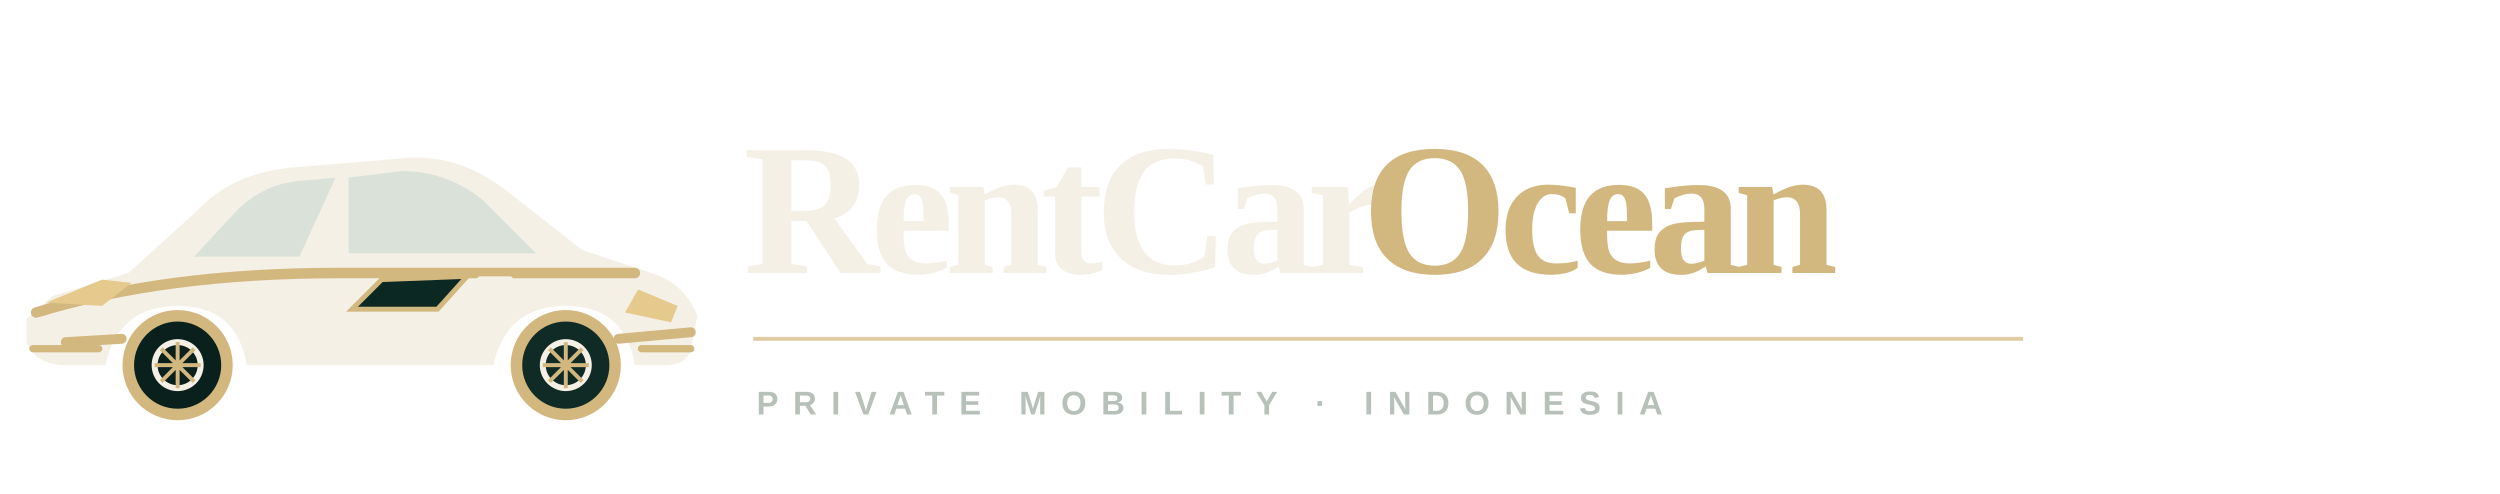
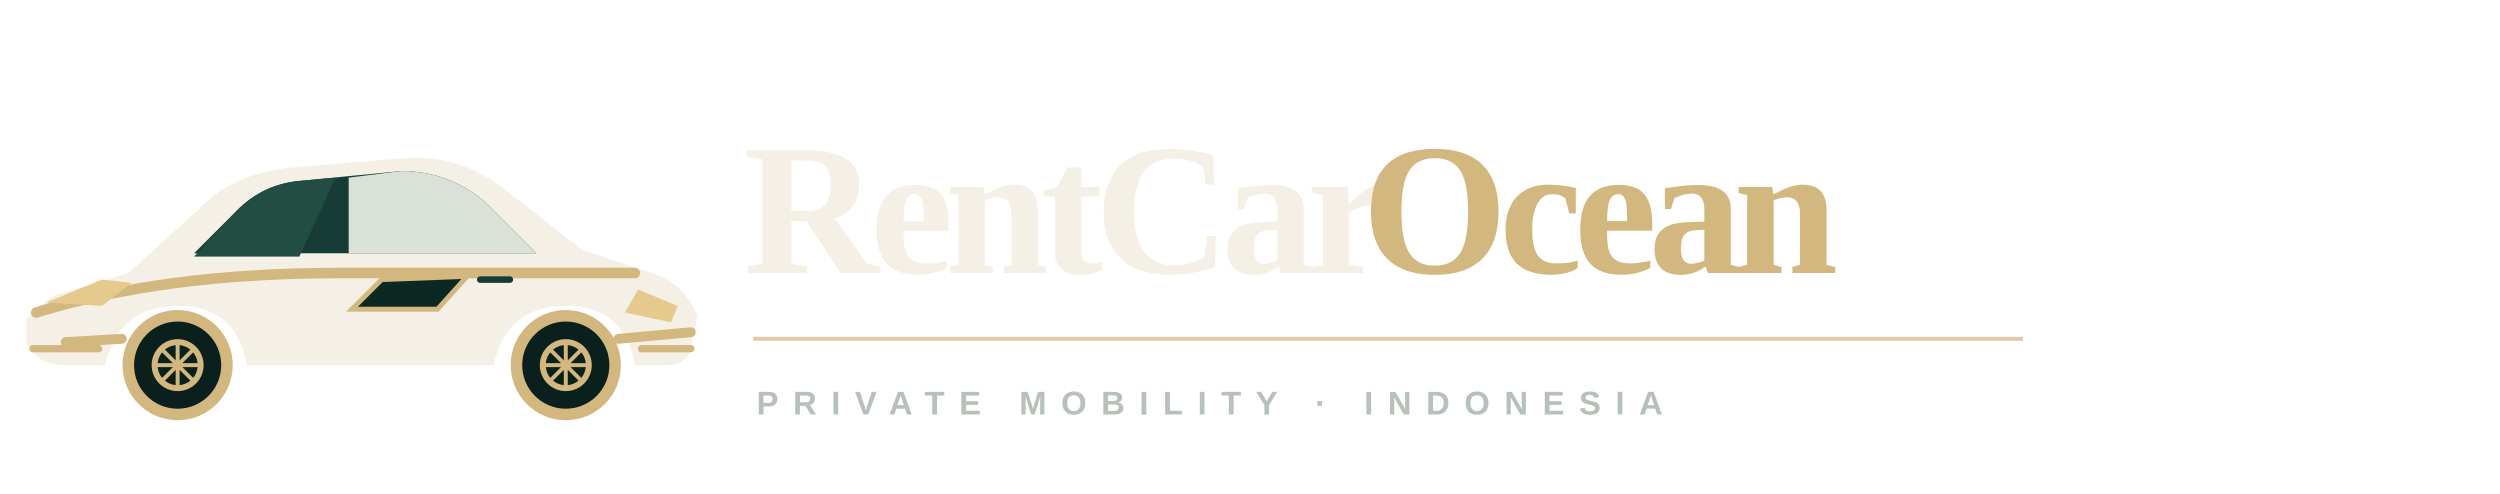
<svg xmlns="http://www.w3.org/2000/svg" viewBox="0 0 760 150" role="img" aria-labelledby="title desc">
  <g transform="translate(3 15)">
    <path d="M5 82 13 75 36 68 57 49Q67 38 85 36L121 33Q137 32 151 43L174 61 195 68Q205 71 209 81L207 91Q206 96 199 96H190Q187 78 169 78T147 96H72Q69 78 51 78T29 96H17Q8 96 5 89Z" fill="#F4F0E6" />
-     <path d="M69 49Q77 41 88 40L119 37Q133 37 144 46L160 62H56Z" fill="#F4F0E6" />
-     <path d="M56 63 69 49Q77 41 88 40L99 39 88 63Z" fill="#D9E1D8" />
+     <path d="M69 49Q77 41 88 40L119 37Q133 37 144 46L160 62H56Z" fill="#173C36" />
+     <path d="M56 63 69 49Q77 41 88 40L99 39 88 63Z" fill="#214D43" />
    <path d="M103 39 119 37Q133 37 144 46L160 62H103Z" fill="#D9E1D8" />
    <path d="M8 80Q47 68 100 68H190" fill="none" stroke="#D2B77F" stroke-width="3.2" stroke-linecap="round" />
    <path d="m17 89 17-1m151 0 22-2" fill="none" stroke="#D2B77F" stroke-width="3" stroke-linecap="round" />
    <path d="m11 77 17-7 9 1-9 7z" fill="#E5C98D" />
    <path d="m191 73 12 5-2 5-14-3z" fill="#E5C98D" />
    <path d="m113 70 26-1-9 10h-26z" fill="#0B2823" stroke="#D2B77F" stroke-width="1.5" />
-     <path d="m143 70 9 0" stroke="#F4F0E6" stroke-width="2" stroke-linecap="round" />
+     <path d="m143 70 9 0" stroke="#173C36" stroke-width="2" stroke-linecap="round" />
    <circle cx="51" cy="96" r="15" fill="#0A201C" stroke="#D2B77F" stroke-width="3.5" />
-     <circle cx="51" cy="96" r="7" fill="none" stroke="#F4F0E6" stroke-width="1.8" />
+     <circle cx="51" cy="96" r="7" fill="none" stroke="#D2B77F" stroke-width="1.8" />
    <path d="m51 89v14m-7-7h14m-12-5 10 10m0-10-10 10" stroke="#D2B77F" stroke-width="1.2" />
-     <circle cx="169" cy="96" r="15" fill="#102A25" stroke="#D2B77F" stroke-width="3.5" />
-     <circle cx="169" cy="96" r="7" fill="none" stroke="#F4F0E6" stroke-width="1.8" />
+     <circle cx="169" cy="96" r="15" fill="#0A201C" stroke="#D2B77F" stroke-width="3.5" />
+     <circle cx="169" cy="96" r="7" fill="none" stroke="#D2B77F" stroke-width="1.8" />
    <path d="m169 89v14m-7-7h14m-12-5 10 10m0-10-10 10" stroke="#D2B77F" stroke-width="1.2" />
    <path d="M7 91h20m165 0h15" stroke="#D2B77F" stroke-width="2.2" stroke-linecap="round" />
  </g>
  <text x="226" y="83" fill="#F4F0E6" font-family="Georgia, 'Times New Roman', serif" font-size="57" font-weight="600" letter-spacing="-2.6">RentCar</text>
  <text x="414" y="83" fill="#D2B77F" font-family="Georgia, 'Times New Roman', serif" font-size="57" font-weight="600" letter-spacing="-2.6">Ocean</text>
  <path d="M229 103H615" stroke="#D2B77F" stroke-width="1.2" opacity=".7" />
  <text x="230" y="126" fill="#B7C1B9" font-family="Arial, sans-serif" font-size="10" font-weight="700" letter-spacing="4.4">PRIVATE MOBILITY · INDONESIA</text>
</svg>
